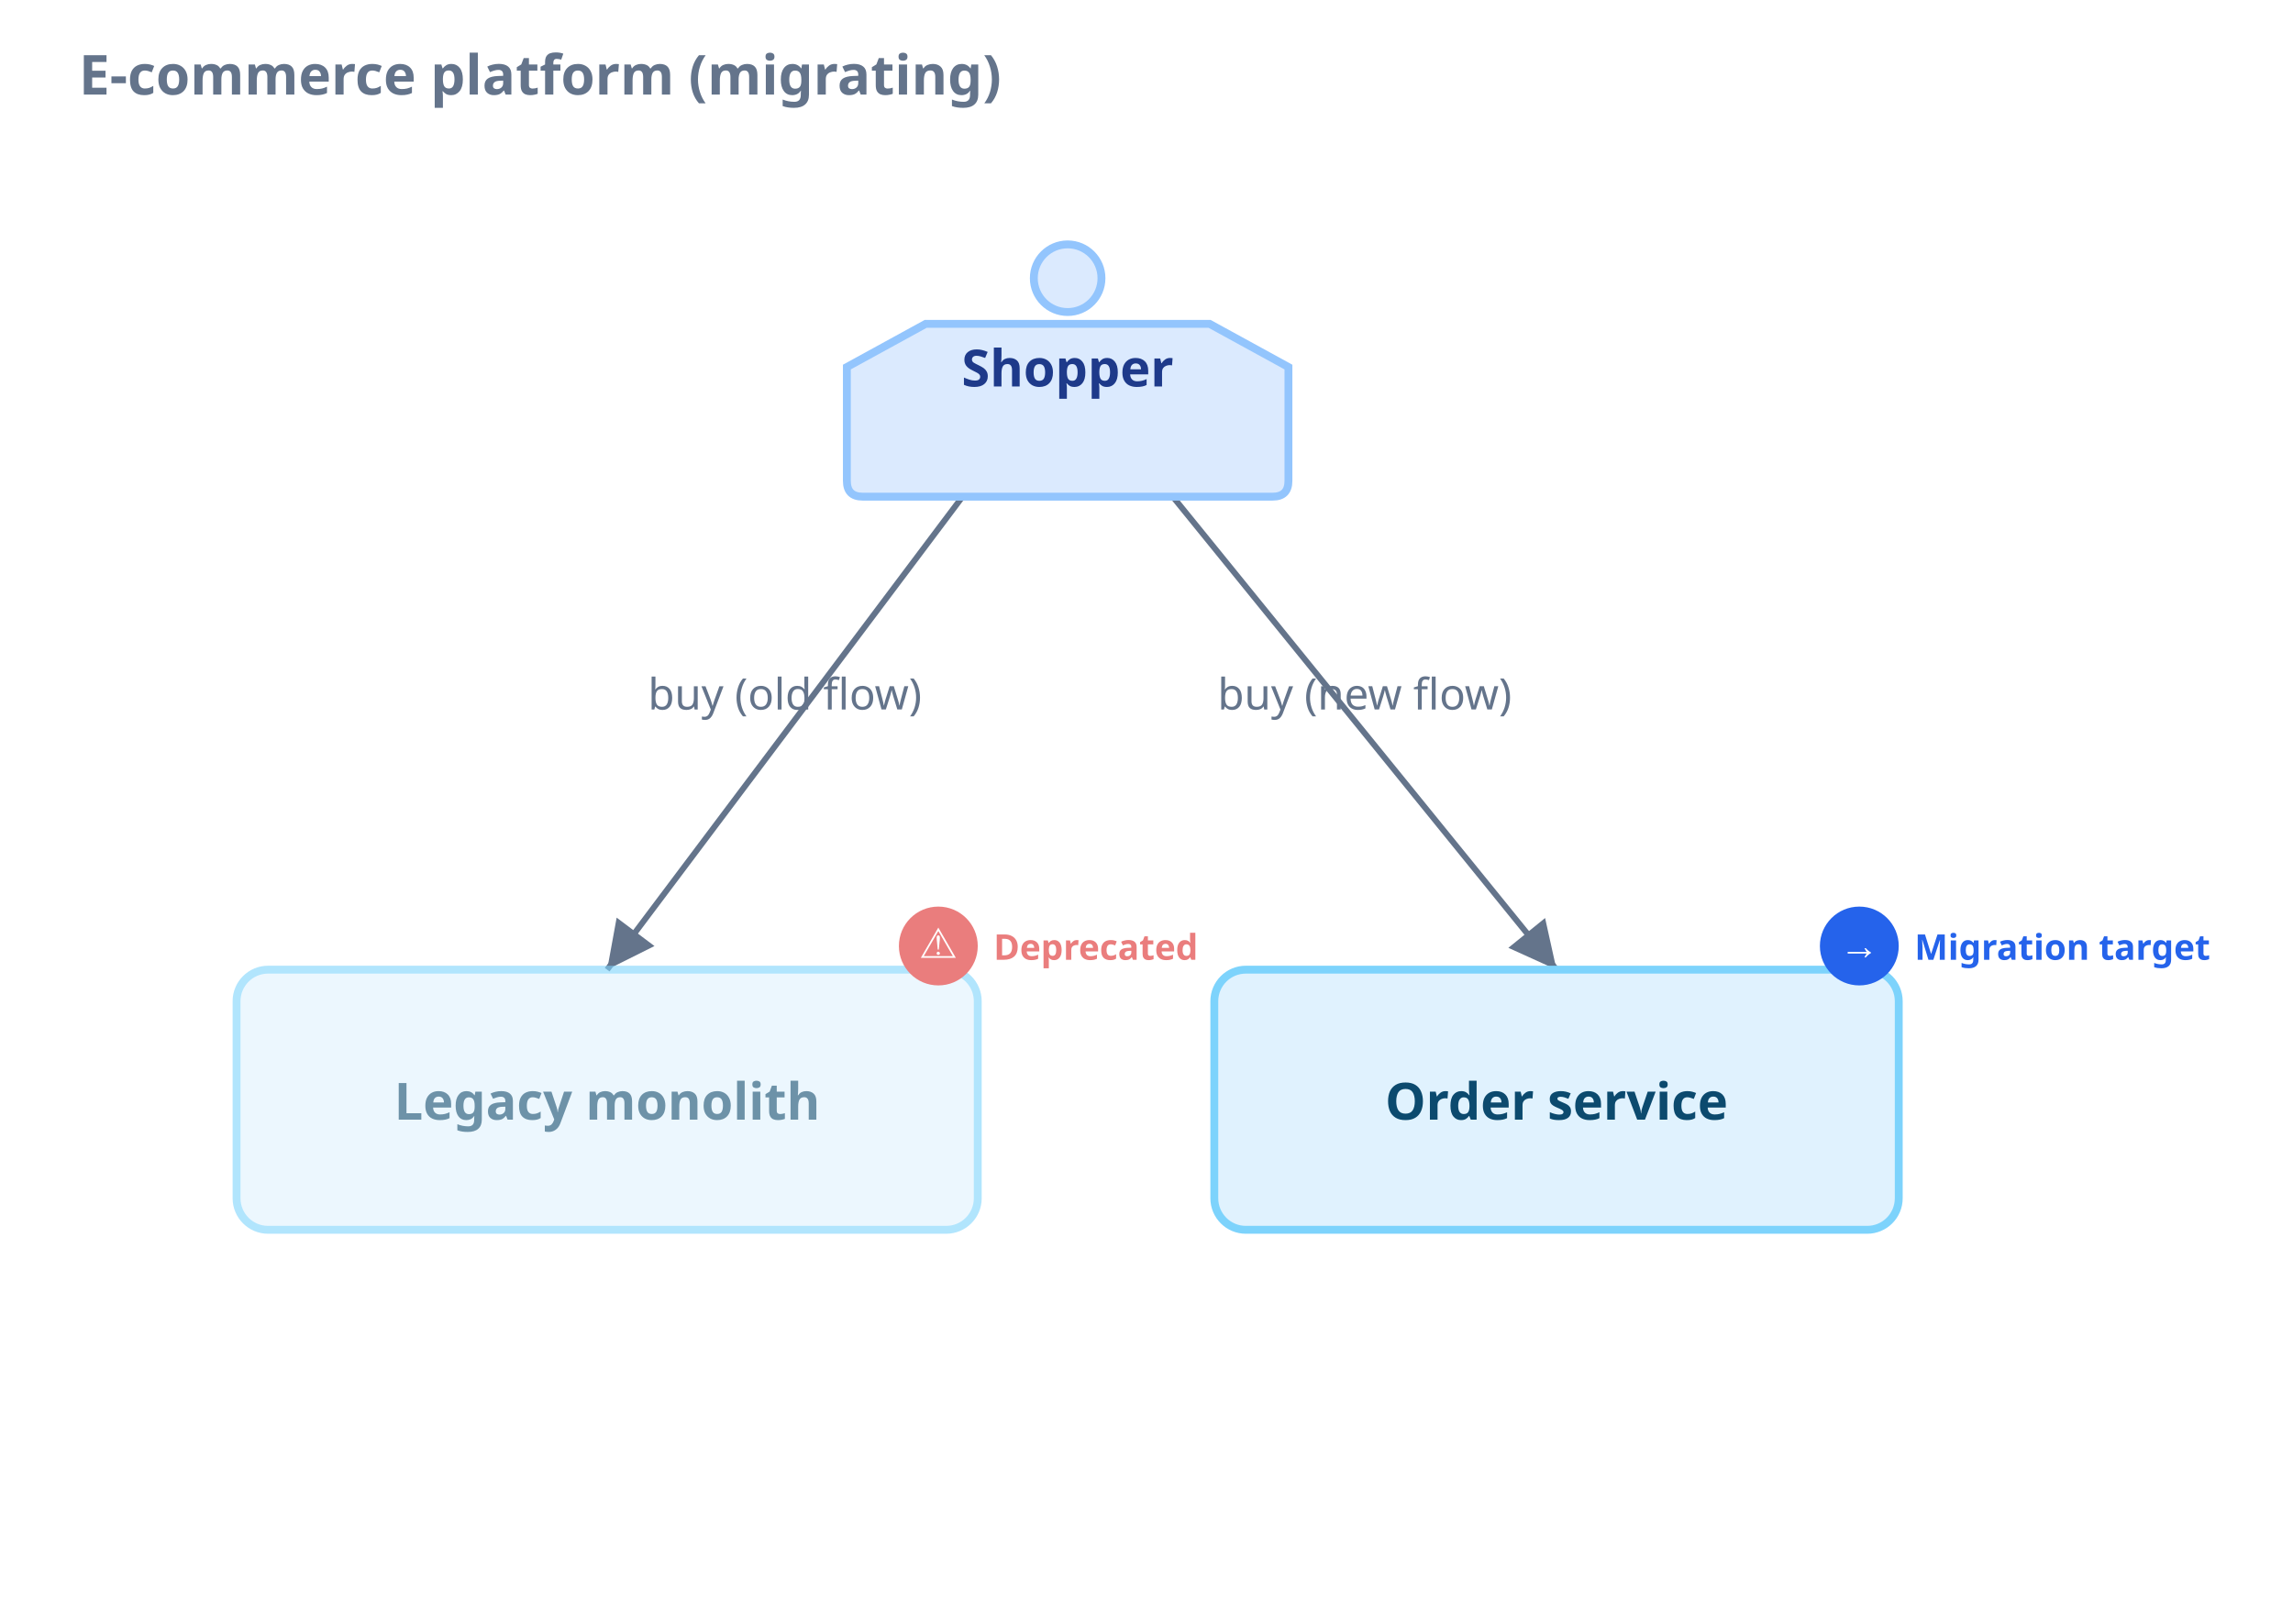
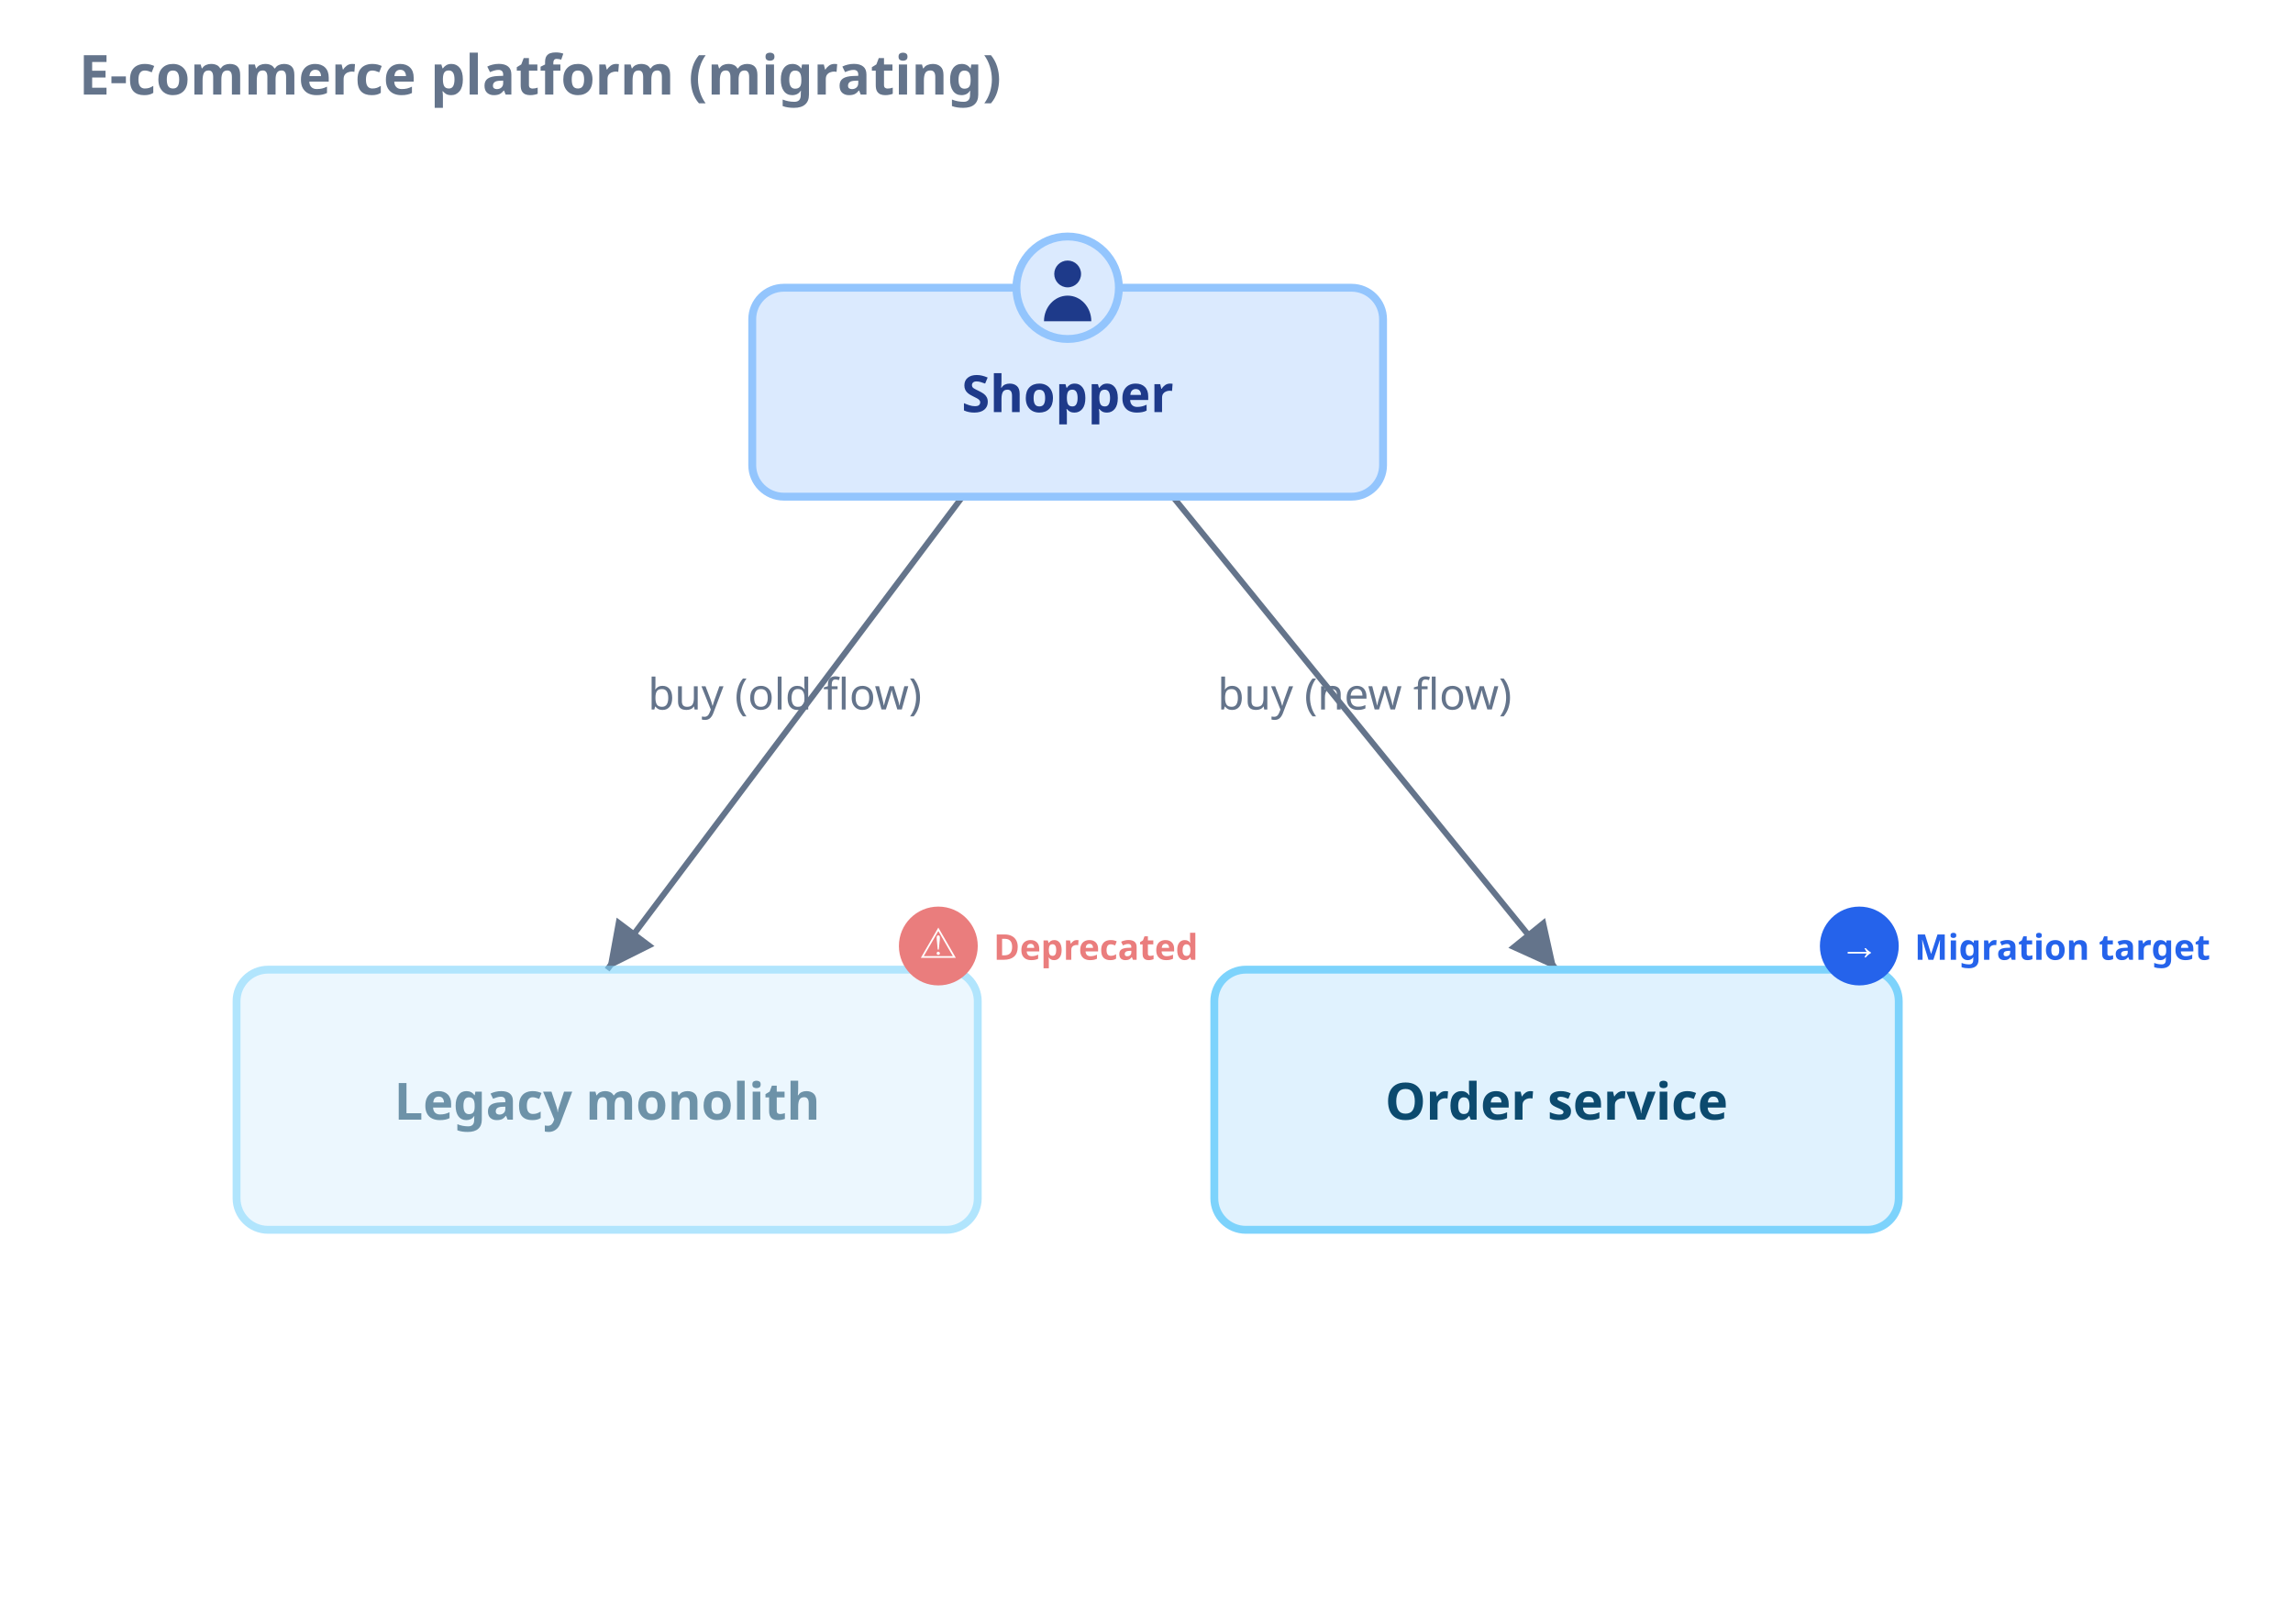
<svg xmlns="http://www.w3.org/2000/svg" viewBox="0 0 581.6 412" width="581.6" height="412">
  <defs>
    <marker id="arrow-default" viewBox="0 0 10 10" refX="10" refY="5" markerWidth="8" markerHeight="8" orient="auto-start-reverse">
      <path d="M 0 0 L 10 5 L 0 10 z" fill="#64748B" />
    </marker>
  </defs>
  <rect width="581.6" height="412" fill="#FFFFFF" rx="0" />
  <text x="20" y="24" fill="#64748B" font-size="14px" font-family="sans-serif" font-weight="bold">E-commerce platform (migrating)</text>
  <g class="edges">
    <g data-edge-from="Customer" data-edge-to="LegacyMonolith" data-edge-kind="sync" data-edge-canonical-id="Customer-&gt;LegacyMonolith" data-edge-label="buy (old flow)" class="krs-edge krs-edge--interactive">
      <line x1="244.133" y1="126" x2="154" y2="246" stroke="transparent" stroke-width="14" stroke-linecap="butt" class="krs-edge__hitline" />
      <line x1="244.133" y1="126" x2="154" y2="246" stroke="#64748B" stroke-width="1.5" marker-end="url(#arrow-default)" />
      <text x="199.067" y="180" text-anchor="middle" fill="#64748B" font-size="11px" font-family="sans-serif">buy (old flow)</text>
    </g>
    <g data-edge-from="Customer" data-edge-to="OrderService" data-edge-kind="sync" data-edge-canonical-id="Customer-&gt;OrderService" data-edge-label="buy (new flow)" class="krs-edge krs-edge--interactive">
      <line x1="297.467" y1="126" x2="394.8" y2="246" stroke="transparent" stroke-width="14" stroke-linecap="butt" class="krs-edge__hitline" />
      <line x1="297.467" y1="126" x2="394.8" y2="246" stroke="#64748B" stroke-width="1.5" marker-end="url(#arrow-default)" />
      <text x="346.133" y="180" text-anchor="middle" fill="#64748B" font-size="11px" font-family="sans-serif">buy (new flow)</text>
    </g>
  </g>
  <g class="nodes">
    <g data-node-id="Customer" data-node-kind="user" data-has-children="false" data-has-description="false">
-       <circle cx="270.8" cy="70.58" r="8.58" fill="#DBEAFE" stroke="#93C5FD" stroke-width="2" />
-       <path d="M234.8 82.16 L306.8 82.16 L326.8 93.12 L326.8 122 Q326.8 126 322.8 126 L218.8 126 Q214.8 126 214.8 122 L214.8 93.12 Z" fill="#DBEAFE" stroke="#93C5FD" stroke-width="2" />
-       <text x="270.8" y="93" text-anchor="middle" dominant-baseline="central" fill="#1E3A8A" font-size="13px" font-weight="bold" font-family="sans-serif">Shopper</text>
+       <rect x="190.8" y="73" width="160" height="53" rx="8" ry="8" fill="#DBEAFE" stroke="#93C5FD" stroke-width="2" />
+       <circle cx="270.8" cy="73" r="13" fill="#DBEAFE" stroke="#93C5FD" stroke-width="2" />
+       <circle cx="270.8" cy="69.5" r="3.4" fill="#1E3A8A" />
+       <path d="M264.8 81.5 a6 6.5 0 0 1 12 0 Z" fill="#1E3A8A" />
+       <text x="270.8" y="99.5" text-anchor="middle" dominant-baseline="central" fill="#1E3A8A" font-size="13px" font-weight="bold" font-family="sans-serif">Shopper</text>
    </g>
    <g data-node-id="LegacyMonolith" data-node-kind="service" data-has-children="true" data-has-description="false" style="cursor: pointer" opacity="0.6">
      <rect x="60" y="246" width="188" height="66" rx="8" ry="8" fill="#E0F2FE" stroke="#7DD3FC" stroke-width="2" />
      <text x="154" y="279" text-anchor="middle" dominant-baseline="central" fill="#0C4A6E" font-size="13px" font-weight="bold" font-family="sans-serif">Legacy monolith</text>
      <g data-node-badge="LegacyMonolith">
        <circle cx="238" cy="240" r="10" fill="#DC2626" />
        <text x="238" y="240" text-anchor="middle" dominant-baseline="central" fill="white" font-size="10px">⚠</text>
        <text x="252" y="240" dominant-baseline="central" fill="#DC2626" font-size="9px" font-weight="bold" font-family="sans-serif">Deprecated</text>
      </g>
    </g>
    <g data-node-id="OrderService" data-node-kind="service" data-has-children="true" data-has-description="false" style="cursor: pointer">
      <rect x="308" y="246" width="173.6" height="66" rx="8" ry="8" fill="#E0F2FE" stroke="#7DD3FC" stroke-width="2" />
      <text x="394.8" y="279" text-anchor="middle" dominant-baseline="central" fill="#0C4A6E" font-size="13px" font-weight="bold" font-family="sans-serif">Order service</text>
      <g data-node-badge="OrderService">
        <circle cx="471.6" cy="240" r="10" fill="#2563EB" />
        <text x="471.6" y="240" text-anchor="middle" dominant-baseline="central" fill="white" font-size="10px">→</text>
        <text x="485.6" y="240" dominant-baseline="central" fill="#2563EB" font-size="9px" font-weight="bold" font-family="sans-serif">Migration target</text>
      </g>
    </g>
  </g>
</svg>
